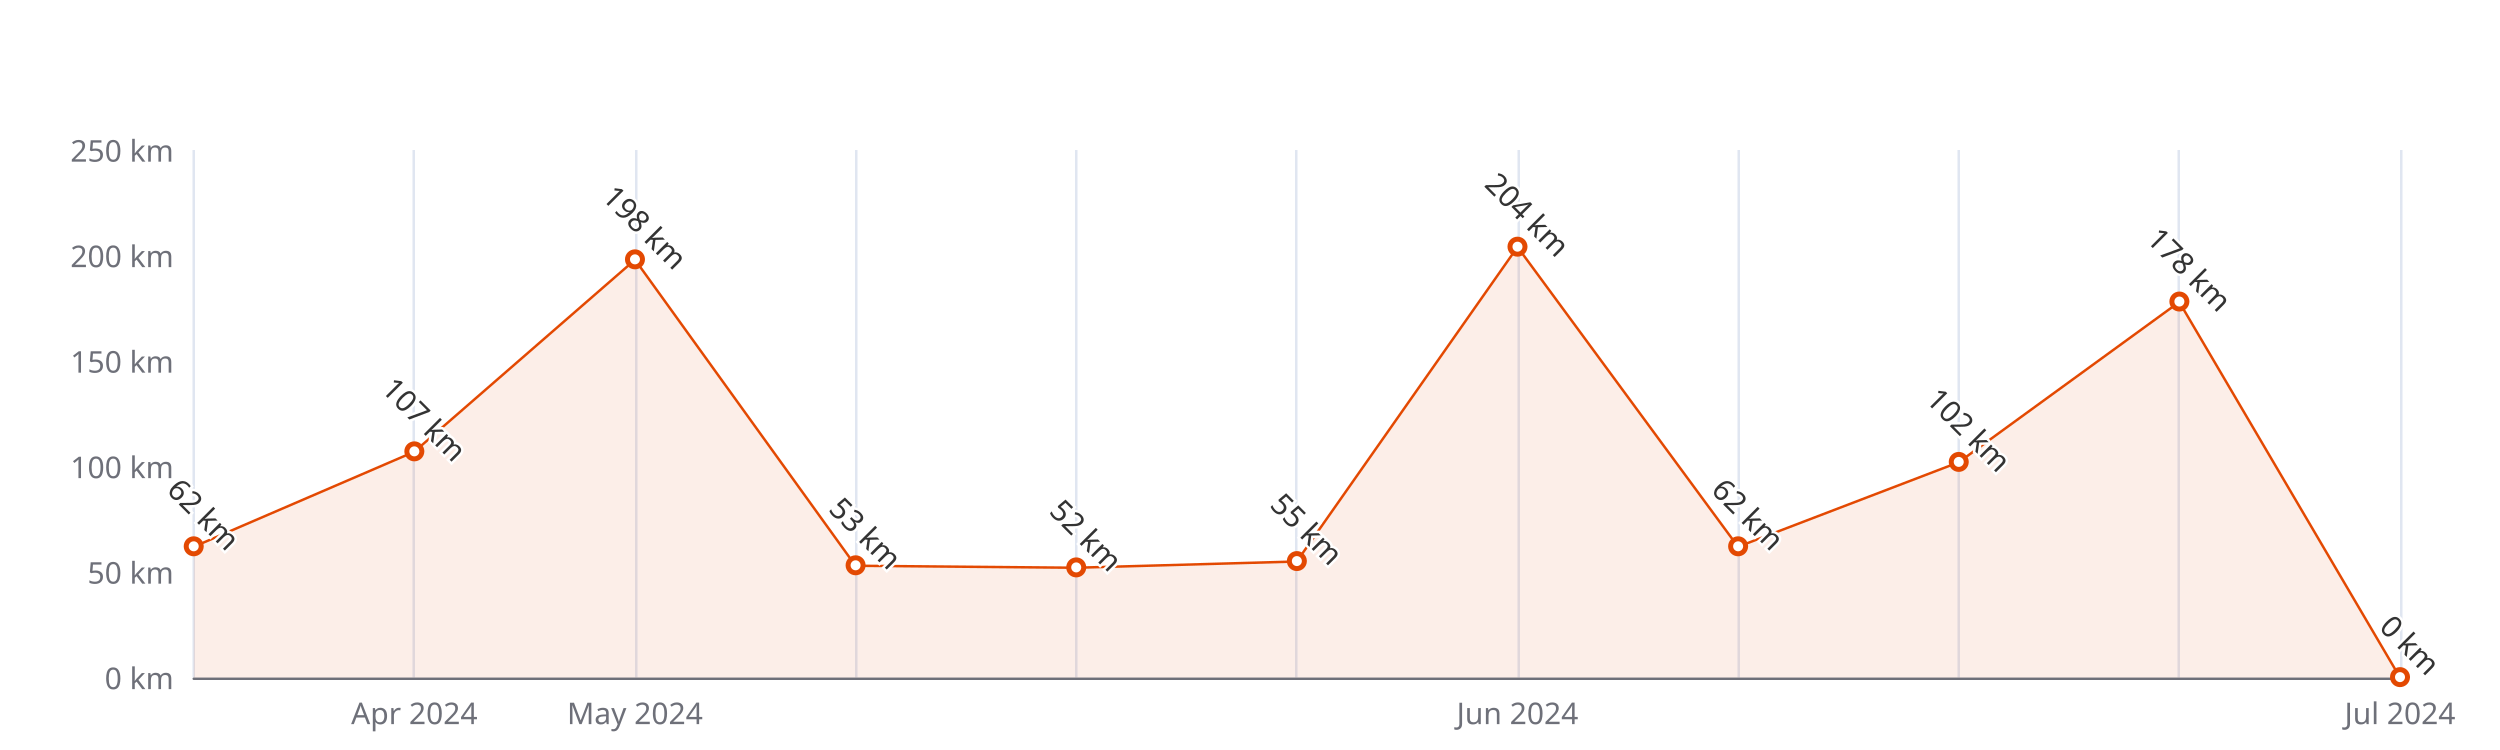
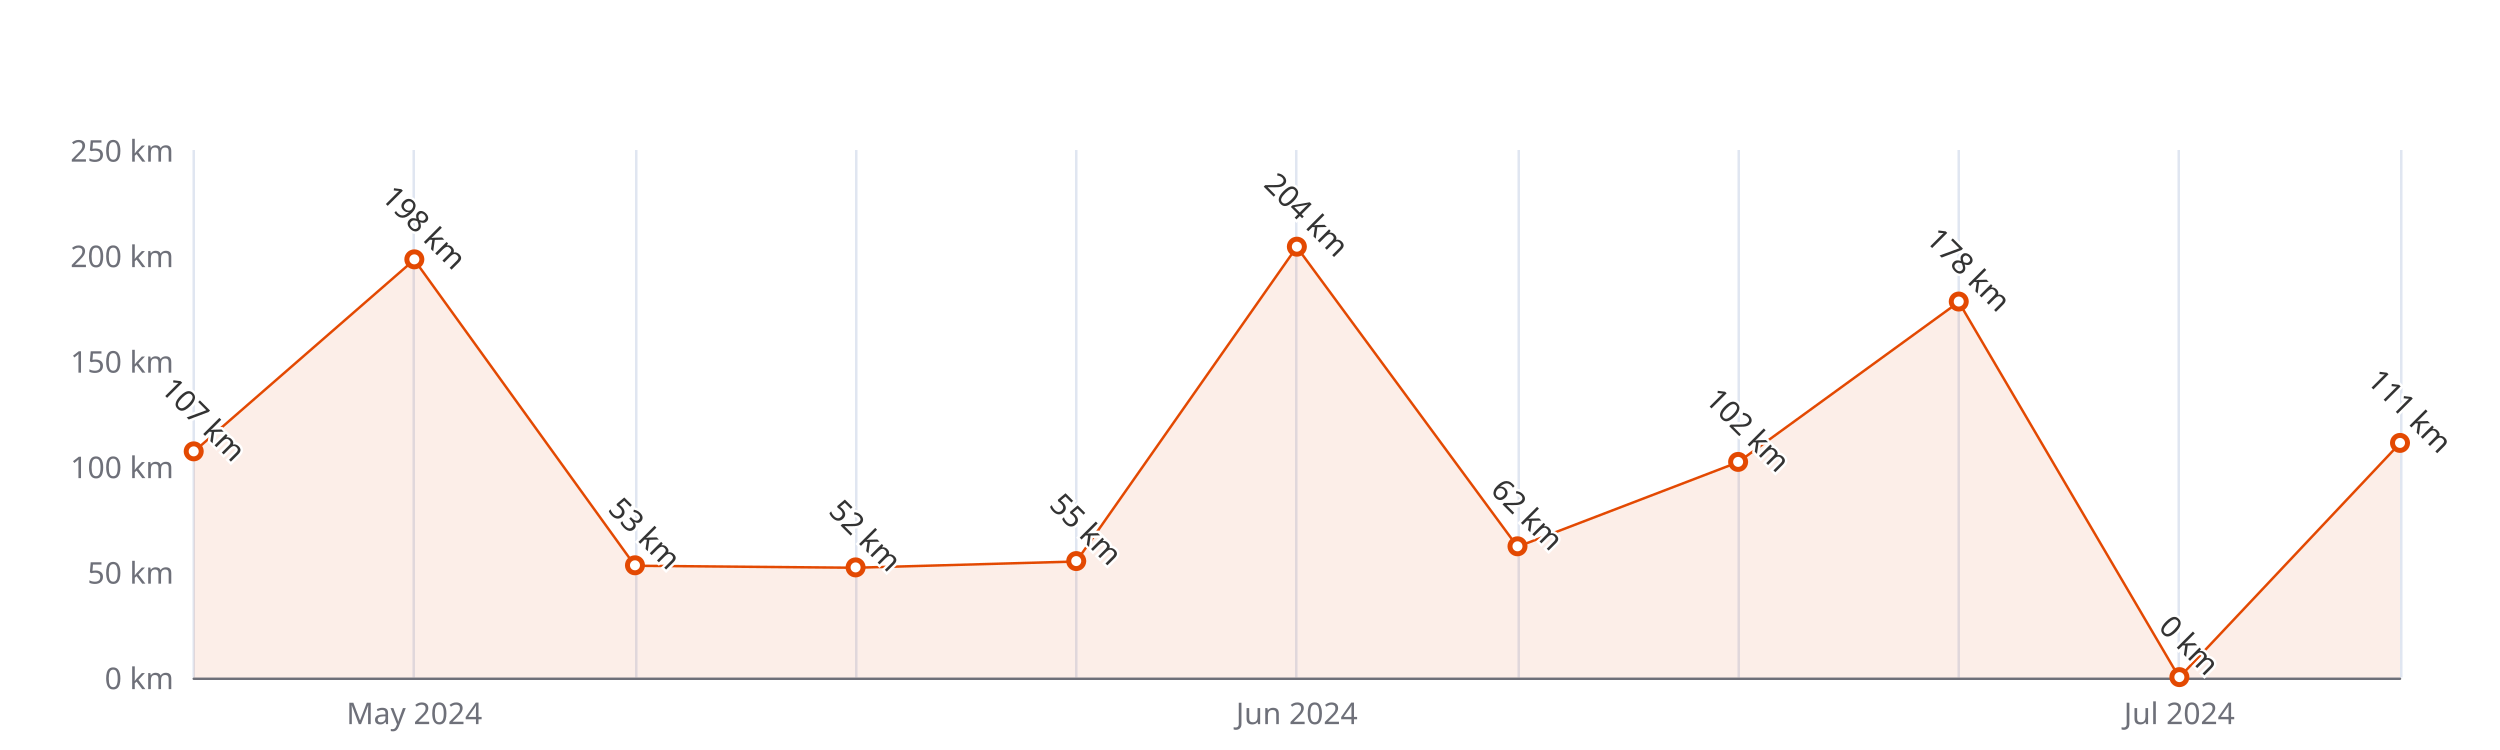
<svg xmlns="http://www.w3.org/2000/svg" width="1000" height="300" version="1.1" baseProfile="full" viewBox="0 0 1000 300">
  <rect width="1000" height="300" x="0" y="0" id="0" fill="#ffffff" />
  <path d="M77.5 60L77.5 271" fill="none" stroke="#E0E6F1" />
  <path d="M165.5 60L165.5 271" fill="none" stroke="#E0E6F1" />
  <path d="M254.5 60L254.5 271" fill="none" stroke="#E0E6F1" />
  <path d="M342.5 60L342.5 271" fill="none" stroke="#E0E6F1" />
  <path d="M430.5 60L430.5 271" fill="none" stroke="#E0E6F1" />
  <path d="M518.5 60L518.5 271" fill="none" stroke="#E0E6F1" />
  <path d="M607.5 60L607.5 271" fill="none" stroke="#E0E6F1" />
  <path d="M695.5 60L695.5 271" fill="none" stroke="#E0E6F1" />
  <path d="M783.5 60L783.5 271" fill="none" stroke="#E0E6F1" />
  <path d="M871.5 60L871.5 271" fill="none" stroke="#E0E6F1" />
  <path d="M960.5 60L960.5 271" fill="none" stroke="#E0E6F1" />
  <path d="M77.5 271.5L960 271.5" fill="none" stroke="#6E7079" stroke-linecap="round" />
  <text dominant-baseline="central" text-anchor="end" style="font-size:12px;font-family:sans-serif;" xml:space="preserve" transform="translate(69.48 271)" fill="#6E7079">0 km</text>
  <text dominant-baseline="central" text-anchor="end" style="font-size:12px;font-family:sans-serif;" xml:space="preserve" transform="translate(69.48 228.8)" fill="#6E7079">50 km</text>
  <text dominant-baseline="central" text-anchor="end" style="font-size:12px;font-family:sans-serif;" xml:space="preserve" transform="translate(69.48 186.6)" fill="#6E7079">100 km</text>
  <text dominant-baseline="central" text-anchor="end" style="font-size:12px;font-family:sans-serif;" xml:space="preserve" transform="translate(69.48 144.4)" fill="#6E7079">150 km</text>
  <text dominant-baseline="central" text-anchor="end" style="font-size:12px;font-family:sans-serif;" xml:space="preserve" transform="translate(69.48 102.2)" fill="#6E7079">200 km</text>
  <text dominant-baseline="central" text-anchor="end" style="font-size:12px;font-family:sans-serif;" xml:space="preserve" transform="translate(69.48 60)" fill="#6E7079">250 km</text>
-   <text dominant-baseline="central" text-anchor="middle" style="font-size:12px;font-family:sans-serif;" xml:space="preserve" y="6" transform="translate(165.732 279)" fill="#6E7079">Apr 2024</text>
-   <text dominant-baseline="central" text-anchor="middle" style="font-size:12px;font-family:sans-serif;" xml:space="preserve" y="6" transform="translate(253.984 279)" fill="#6E7079">May 2024</text>
-   <text dominant-baseline="central" text-anchor="middle" style="font-size:12px;font-family:sans-serif;" xml:space="preserve" y="6" transform="translate(606.992 279)" fill="#6E7079">Jun 2024</text>
-   <text dominant-baseline="central" text-anchor="middle" style="font-size:12px;font-family:sans-serif;" xml:space="preserve" y="6" transform="translate(960 279)" fill="#6E7079">Jul 2024</text>
+   <text dominant-baseline="central" text-anchor="middle" style="font-size:12px;font-family:sans-serif;" xml:space="preserve" y="6" transform="translate(165.732 279)" fill="#6E7079">May 2024</text>
+   <text dominant-baseline="central" text-anchor="middle" style="font-size:12px;font-family:sans-serif;" xml:space="preserve" y="6" transform="translate(518.74 279)" fill="#6E7079">Jun 2024</text>
+   <text dominant-baseline="central" text-anchor="middle" style="font-size:12px;font-family:sans-serif;" xml:space="preserve" y="6" transform="translate(871.748 279)" fill="#6E7079">Jul 2024</text>
  <g clip-path="url(#zr5-c0)">
-     <path d="M77.5 218.7L165.7 180.7L254 103.9L342.2 226.3L430.5 227.1L518.7 224.6L607 98.8L695.2 218.7L783.5 184.9L871.7 120.8L960 271L871.7 271L783.5 271L695.2 271L607 271L518.7 271L430.5 271L342.2 271L254 271L165.7 271L77.5 271Z" fill="rgb(227,73,2)" fill-opacity="0.09" />
-     <path d="M77.5 218.7L165.7 180.7L254 103.9L342.2 226.3L430.5 227.1L518.7 224.6L607 98.8L695.2 218.7L783.5 184.9L871.7 120.8L960 271" fill="none" stroke="#E34902" stroke-linejoin="bevel" />
+     <path d="M77.5 180.7L165.7 103.9L254 226.3L342.2 227.1L430.5 224.6L518.7 98.8L607 218.7L695.2 184.9L783.5 120.8L871.7 271L960 177.3L960 271L871.7 271L783.5 271L695.2 271L607 271L518.7 271L430.5 271L342.2 271L254 271L165.7 271L77.5 271Z" fill="rgb(227,73,2)" fill-opacity="0.09" />
+     <path d="M77.5 180.7L165.7 103.9L254 226.3L342.2 227.1L430.5 224.6L518.7 98.8L607 218.7L695.2 184.9L783.5 120.8L871.7 271L960 177.3" fill="none" stroke="#E34902" stroke-linejoin="bevel" />
  </g>
-   <path d="M1 0A1 1 0 1 1 1 -0.1A1 1 0 0 1 1 0" transform="matrix(3,0,0,3,77.48,218.672)" fill="#fff" stroke="#E34902" stroke-width="0.667" />
-   <path d="M1 0A1 1 0 1 1 1 -0.1A1 1 0 0 1 1 0" transform="matrix(3,0,0,3,165.732,180.692)" fill="#fff" stroke="#E34902" stroke-width="0.667" />
-   <path d="M1 0A1 1 0 1 1 1 -0.1A1 1 0 0 1 1 0" transform="matrix(3,0,0,3,253.984,103.888)" fill="#fff" stroke="#E34902" stroke-width="0.667" />
-   <path d="M1 0A1 1 0 1 1 1 -0.1A1 1 0 0 1 1 0" transform="matrix(3,0,0,3,342.236,226.268)" fill="#fff" stroke="#E34902" stroke-width="0.667" />
-   <path d="M1 0A1 1 0 1 1 1 -0.1A1 1 0 0 1 1 0" transform="matrix(3,0,0,3,430.488,227.112)" fill="#fff" stroke="#E34902" stroke-width="0.667" />
-   <path d="M1 0A1 1 0 1 1 1 -0.1A1 1 0 0 1 1 0" transform="matrix(3,0,0,3,518.74,224.58)" fill="#fff" stroke="#E34902" stroke-width="0.667" />
-   <path d="M1 0A1 1 0 1 1 1 -0.1A1 1 0 0 1 1 0" transform="matrix(3,0,0,3,606.992,98.824)" fill="#fff" stroke="#E34902" stroke-width="0.667" />
-   <path d="M1 0A1 1 0 1 1 1 -0.1A1 1 0 0 1 1 0" transform="matrix(3,0,0,3,695.244,218.672)" fill="#fff" stroke="#E34902" stroke-width="0.667" />
-   <path d="M1 0A1 1 0 1 1 1 -0.1A1 1 0 0 1 1 0" transform="matrix(3,0,0,3,783.496,184.912)" fill="#fff" stroke="#E34902" stroke-width="0.667" />
-   <path d="M1 0A1 1 0 1 1 1 -0.1A1 1 0 0 1 1 0" transform="matrix(3,0,0,3,871.748,120.768)" fill="#fff" stroke="#E34902" stroke-width="0.667" />
-   <path d="M1 0A1 1 0 1 1 1 -0.1A1 1 0 0 1 1 0" transform="matrix(3,0,0,3,960,271)" fill="#fff" stroke="#E34902" stroke-width="0.667" />
-   <text dominant-baseline="central" text-anchor="middle" style="font-size:12px;font-family:sans-serif;" xml:space="preserve" y="-6" transform="matrix(0.707,0.707,-0.707,0.707,77.48,209.672)" fill="#333" stroke="rgb(255,255,255)" stroke-width="2" paint-order="stroke" stroke-miterlimit="2">62 km</text>
-   <text dominant-baseline="central" text-anchor="middle" style="font-size:12px;font-family:sans-serif;" xml:space="preserve" y="-6" transform="matrix(0.707,0.707,-0.707,0.707,165.732,171.692)" fill="#333" stroke="rgb(255,255,255)" stroke-width="2" paint-order="stroke" stroke-miterlimit="2">107 km</text>
-   <text dominant-baseline="central" text-anchor="middle" style="font-size:12px;font-family:sans-serif;" xml:space="preserve" y="-6" transform="matrix(0.707,0.707,-0.707,0.707,253.984,94.888)" fill="#333" stroke="rgb(255,255,255)" stroke-width="2" paint-order="stroke" stroke-miterlimit="2">198 km</text>
-   <text dominant-baseline="central" text-anchor="middle" style="font-size:12px;font-family:sans-serif;" xml:space="preserve" y="-6" transform="matrix(0.707,0.707,-0.707,0.707,342.236,217.268)" fill="#333" stroke="rgb(255,255,255)" stroke-width="2" paint-order="stroke" stroke-miterlimit="2">53 km</text>
-   <text dominant-baseline="central" text-anchor="middle" style="font-size:12px;font-family:sans-serif;" xml:space="preserve" y="-6" transform="matrix(0.707,0.707,-0.707,0.707,430.488,218.112)" fill="#333" stroke="rgb(255,255,255)" stroke-width="2" paint-order="stroke" stroke-miterlimit="2">52 km</text>
-   <text dominant-baseline="central" text-anchor="middle" style="font-size:12px;font-family:sans-serif;" xml:space="preserve" y="-6" transform="matrix(0.707,0.707,-0.707,0.707,518.74,215.58)" fill="#333" stroke="rgb(255,255,255)" stroke-width="2" paint-order="stroke" stroke-miterlimit="2">55 km</text>
-   <text dominant-baseline="central" text-anchor="middle" style="font-size:12px;font-family:sans-serif;" xml:space="preserve" y="-6" transform="matrix(0.707,0.707,-0.707,0.707,606.992,89.824)" fill="#333" stroke="rgb(255,255,255)" stroke-width="2" paint-order="stroke" stroke-miterlimit="2">204 km</text>
-   <text dominant-baseline="central" text-anchor="middle" style="font-size:12px;font-family:sans-serif;" xml:space="preserve" y="-6" transform="matrix(0.707,0.707,-0.707,0.707,695.244,209.672)" fill="#333" stroke="rgb(255,255,255)" stroke-width="2" paint-order="stroke" stroke-miterlimit="2">62 km</text>
-   <text dominant-baseline="central" text-anchor="middle" style="font-size:12px;font-family:sans-serif;" xml:space="preserve" y="-6" transform="matrix(0.707,0.707,-0.707,0.707,783.496,175.912)" fill="#333" stroke="rgb(255,255,255)" stroke-width="2" paint-order="stroke" stroke-miterlimit="2">102 km</text>
-   <text dominant-baseline="central" text-anchor="middle" style="font-size:12px;font-family:sans-serif;" xml:space="preserve" y="-6" transform="matrix(0.707,0.707,-0.707,0.707,871.748,111.768)" fill="#333" stroke="rgb(255,255,255)" stroke-width="2" paint-order="stroke" stroke-miterlimit="2">178 km</text>
-   <text dominant-baseline="central" text-anchor="middle" style="font-size:12px;font-family:sans-serif;" xml:space="preserve" y="-6" transform="matrix(0.707,0.707,-0.707,0.707,960,262)" fill="#333" stroke="rgb(255,255,255)" stroke-width="2" paint-order="stroke" stroke-miterlimit="2">0 km</text>
+   <path d="M1 0A1 1 0 1 1 1 -0.1A1 1 0 0 1 1 0" transform="matrix(3,0,0,3,77.48,180.692)" fill="#fff" stroke="#E34902" stroke-width="0.667" />
+   <path d="M1 0A1 1 0 1 1 1 -0.1A1 1 0 0 1 1 0" transform="matrix(3,0,0,3,165.732,103.888)" fill="#fff" stroke="#E34902" stroke-width="0.667" />
+   <path d="M1 0A1 1 0 1 1 1 -0.1A1 1 0 0 1 1 0" transform="matrix(3,0,0,3,253.984,226.268)" fill="#fff" stroke="#E34902" stroke-width="0.667" />
+   <path d="M1 0A1 1 0 1 1 1 -0.1A1 1 0 0 1 1 0" transform="matrix(3,0,0,3,342.236,227.112)" fill="#fff" stroke="#E34902" stroke-width="0.667" />
+   <path d="M1 0A1 1 0 1 1 1 -0.1A1 1 0 0 1 1 0" transform="matrix(3,0,0,3,430.488,224.58)" fill="#fff" stroke="#E34902" stroke-width="0.667" />
+   <path d="M1 0A1 1 0 1 1 1 -0.1A1 1 0 0 1 1 0" transform="matrix(3,0,0,3,518.74,98.824)" fill="#fff" stroke="#E34902" stroke-width="0.667" />
+   <path d="M1 0A1 1 0 1 1 1 -0.1A1 1 0 0 1 1 0" transform="matrix(3,0,0,3,606.992,218.672)" fill="#fff" stroke="#E34902" stroke-width="0.667" />
+   <path d="M1 0A1 1 0 1 1 1 -0.1A1 1 0 0 1 1 0" transform="matrix(3,0,0,3,695.244,184.912)" fill="#fff" stroke="#E34902" stroke-width="0.667" />
+   <path d="M1 0A1 1 0 1 1 1 -0.1A1 1 0 0 1 1 0" transform="matrix(3,0,0,3,783.496,120.768)" fill="#fff" stroke="#E34902" stroke-width="0.667" />
+   <path d="M1 0A1 1 0 1 1 1 -0.1A1 1 0 0 1 1 0" transform="matrix(3,0,0,3,871.748,271)" fill="#fff" stroke="#E34902" stroke-width="0.667" />
+   <path d="M1 0A1 1 0 1 1 1 -0.1A1 1 0 0 1 1 0" transform="matrix(3,0,0,3,960,177.316)" fill="#fff" stroke="#E34902" stroke-width="0.667" />
+   <text dominant-baseline="central" text-anchor="middle" style="font-size:12px;font-family:sans-serif;" xml:space="preserve" y="-6" transform="matrix(0.707,0.707,-0.707,0.707,77.48,171.692)" fill="#333" stroke="rgb(255,255,255)" stroke-width="2" paint-order="stroke" stroke-miterlimit="2">107 km</text>
+   <text dominant-baseline="central" text-anchor="middle" style="font-size:12px;font-family:sans-serif;" xml:space="preserve" y="-6" transform="matrix(0.707,0.707,-0.707,0.707,165.732,94.888)" fill="#333" stroke="rgb(255,255,255)" stroke-width="2" paint-order="stroke" stroke-miterlimit="2">198 km</text>
+   <text dominant-baseline="central" text-anchor="middle" style="font-size:12px;font-family:sans-serif;" xml:space="preserve" y="-6" transform="matrix(0.707,0.707,-0.707,0.707,253.984,217.268)" fill="#333" stroke="rgb(255,255,255)" stroke-width="2" paint-order="stroke" stroke-miterlimit="2">53 km</text>
+   <text dominant-baseline="central" text-anchor="middle" style="font-size:12px;font-family:sans-serif;" xml:space="preserve" y="-6" transform="matrix(0.707,0.707,-0.707,0.707,342.236,218.112)" fill="#333" stroke="rgb(255,255,255)" stroke-width="2" paint-order="stroke" stroke-miterlimit="2">52 km</text>
+   <text dominant-baseline="central" text-anchor="middle" style="font-size:12px;font-family:sans-serif;" xml:space="preserve" y="-6" transform="matrix(0.707,0.707,-0.707,0.707,430.488,215.58)" fill="#333" stroke="rgb(255,255,255)" stroke-width="2" paint-order="stroke" stroke-miterlimit="2">55 km</text>
+   <text dominant-baseline="central" text-anchor="middle" style="font-size:12px;font-family:sans-serif;" xml:space="preserve" y="-6" transform="matrix(0.707,0.707,-0.707,0.707,518.74,89.824)" fill="#333" stroke="rgb(255,255,255)" stroke-width="2" paint-order="stroke" stroke-miterlimit="2">204 km</text>
+   <text dominant-baseline="central" text-anchor="middle" style="font-size:12px;font-family:sans-serif;" xml:space="preserve" y="-6" transform="matrix(0.707,0.707,-0.707,0.707,606.992,209.672)" fill="#333" stroke="rgb(255,255,255)" stroke-width="2" paint-order="stroke" stroke-miterlimit="2">62 km</text>
+   <text dominant-baseline="central" text-anchor="middle" style="font-size:12px;font-family:sans-serif;" xml:space="preserve" y="-6" transform="matrix(0.707,0.707,-0.707,0.707,695.244,175.912)" fill="#333" stroke="rgb(255,255,255)" stroke-width="2" paint-order="stroke" stroke-miterlimit="2">102 km</text>
+   <text dominant-baseline="central" text-anchor="middle" style="font-size:12px;font-family:sans-serif;" xml:space="preserve" y="-6" transform="matrix(0.707,0.707,-0.707,0.707,783.496,111.768)" fill="#333" stroke="rgb(255,255,255)" stroke-width="2" paint-order="stroke" stroke-miterlimit="2">178 km</text>
+   <text dominant-baseline="central" text-anchor="middle" style="font-size:12px;font-family:sans-serif;" xml:space="preserve" y="-6" transform="matrix(0.707,0.707,-0.707,0.707,871.748,262)" fill="#333" stroke="rgb(255,255,255)" stroke-width="2" paint-order="stroke" stroke-miterlimit="2">0 km</text>
+   <text dominant-baseline="central" text-anchor="middle" style="font-size:12px;font-family:sans-serif;" xml:space="preserve" y="-6" transform="matrix(0.707,0.707,-0.707,0.707,960,168.316)" fill="#333" stroke="rgb(255,255,255)" stroke-width="2" paint-order="stroke" stroke-miterlimit="2">111 km</text>
  <defs>
    <clipPath id="zr5-c0">
      <path d="M76 59.5l884 0l0 212l-884 0Z" fill="#000" />
    </clipPath>
  </defs>
</svg>
